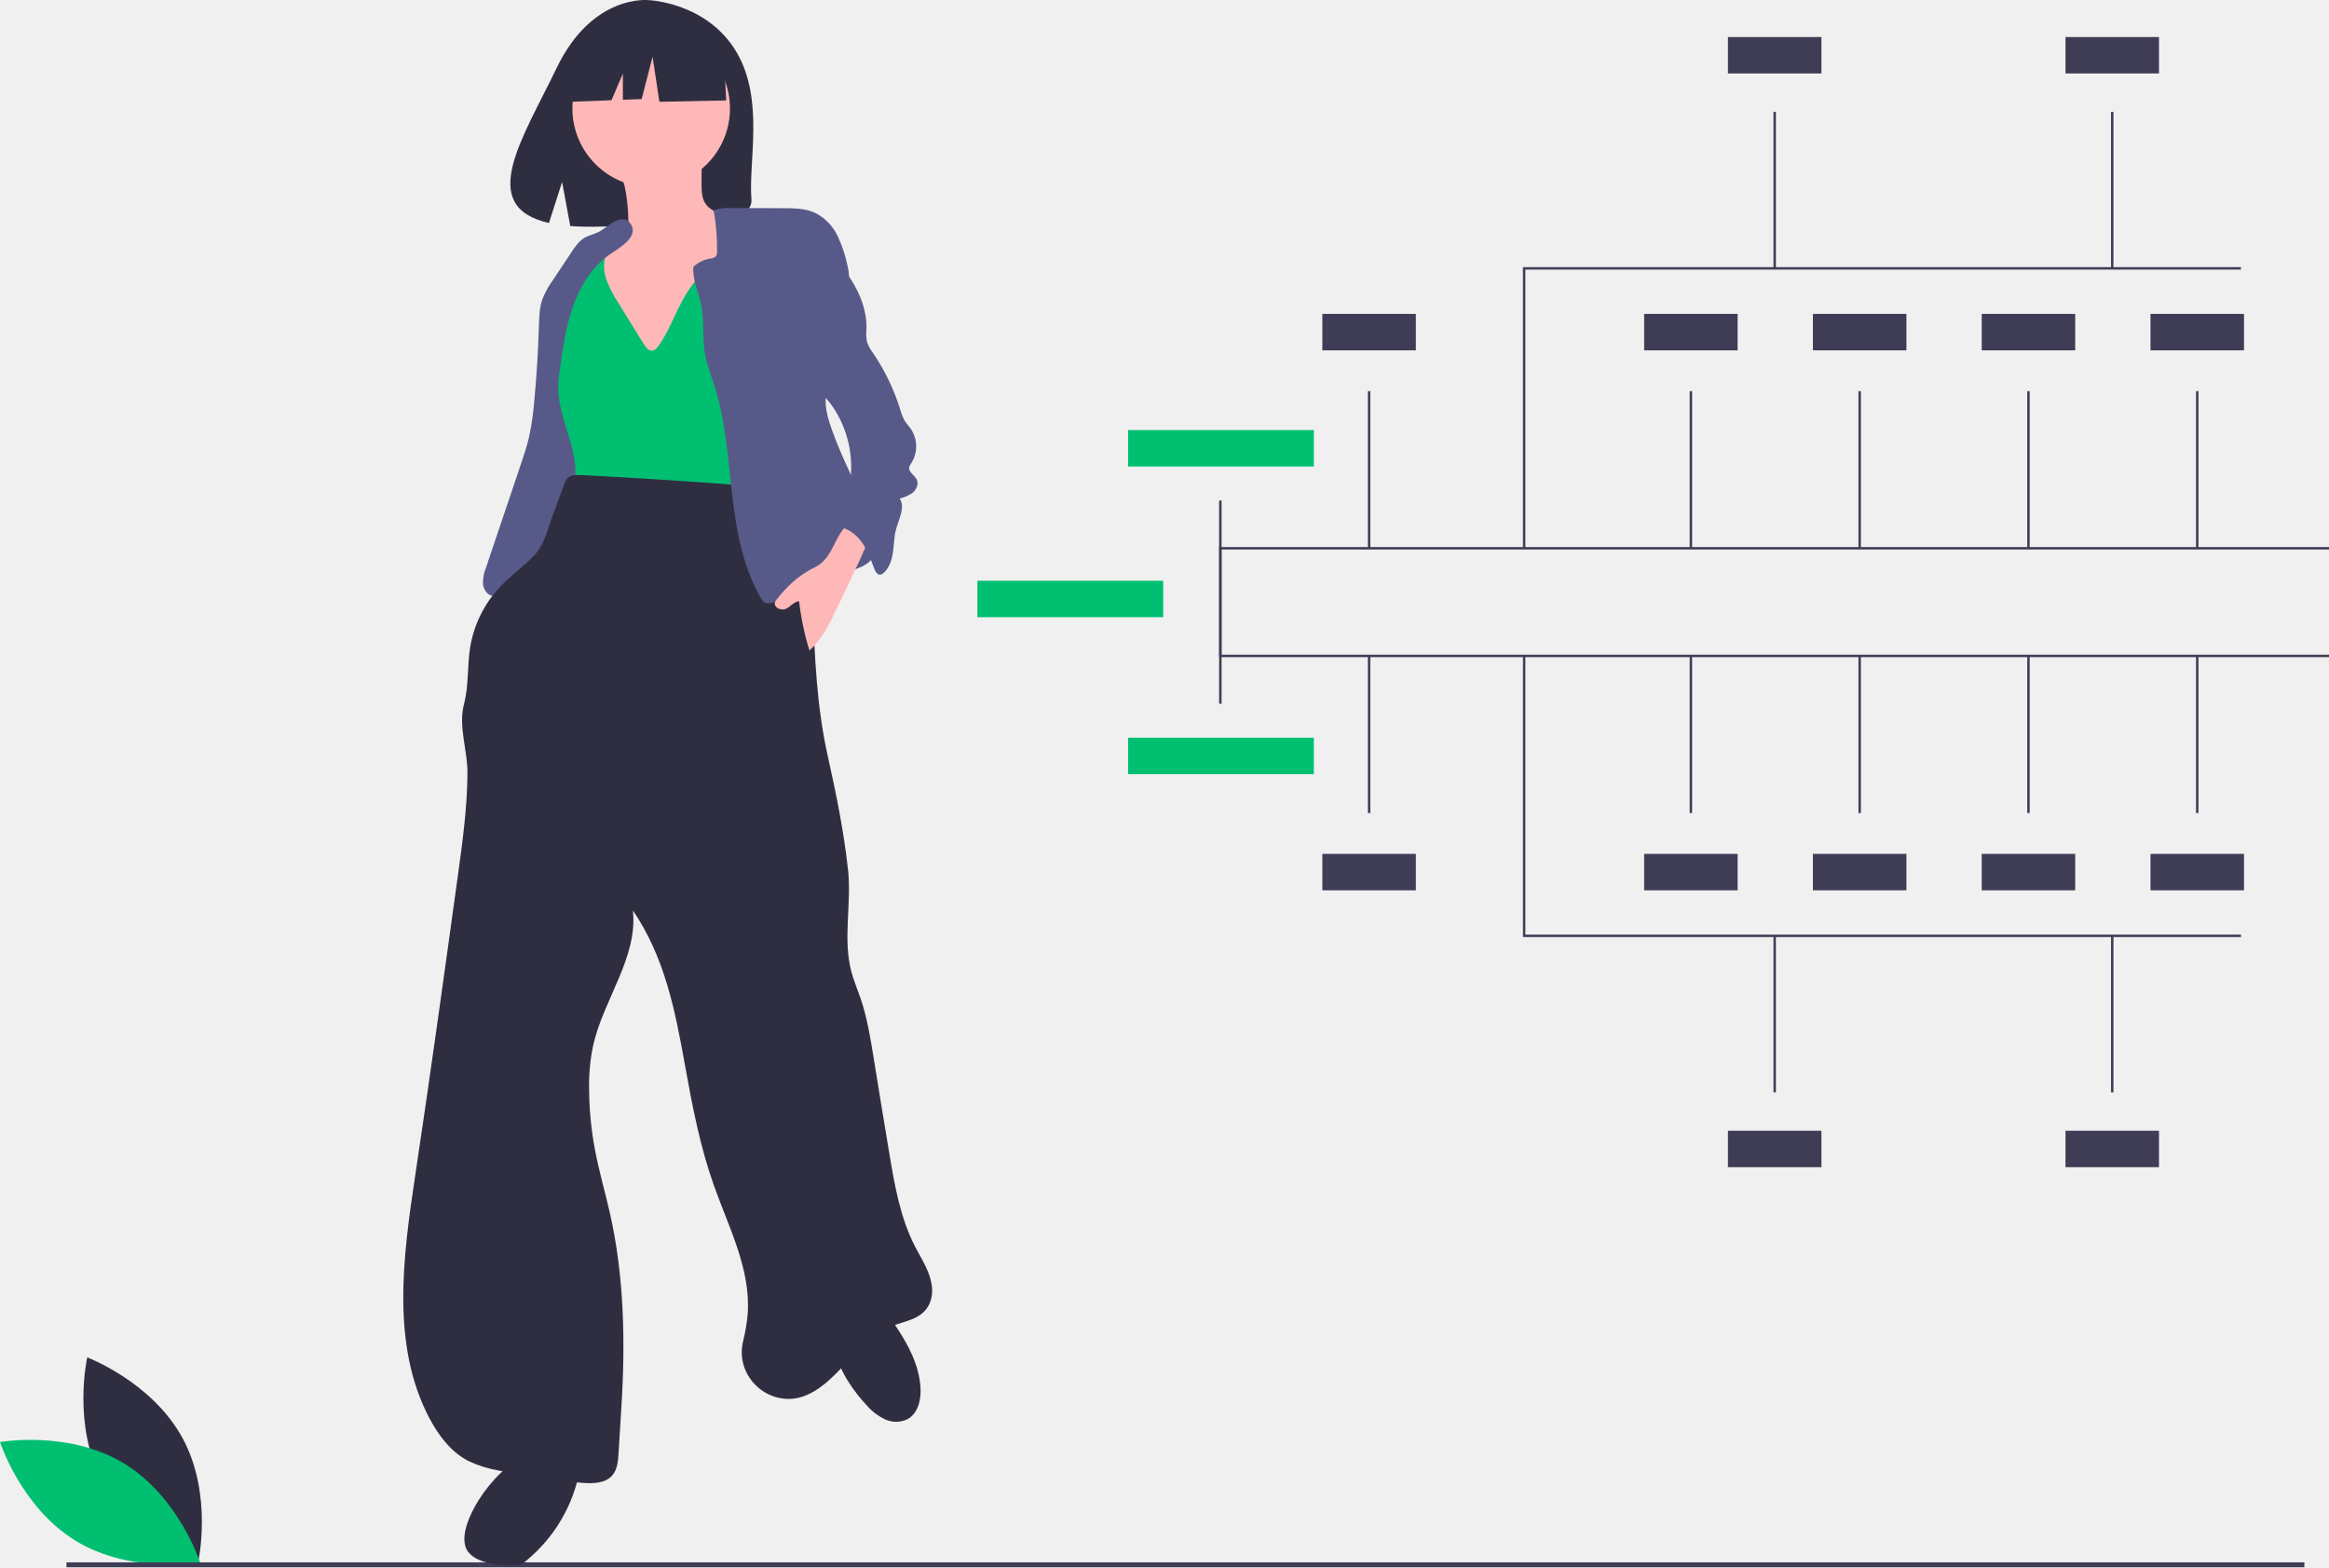
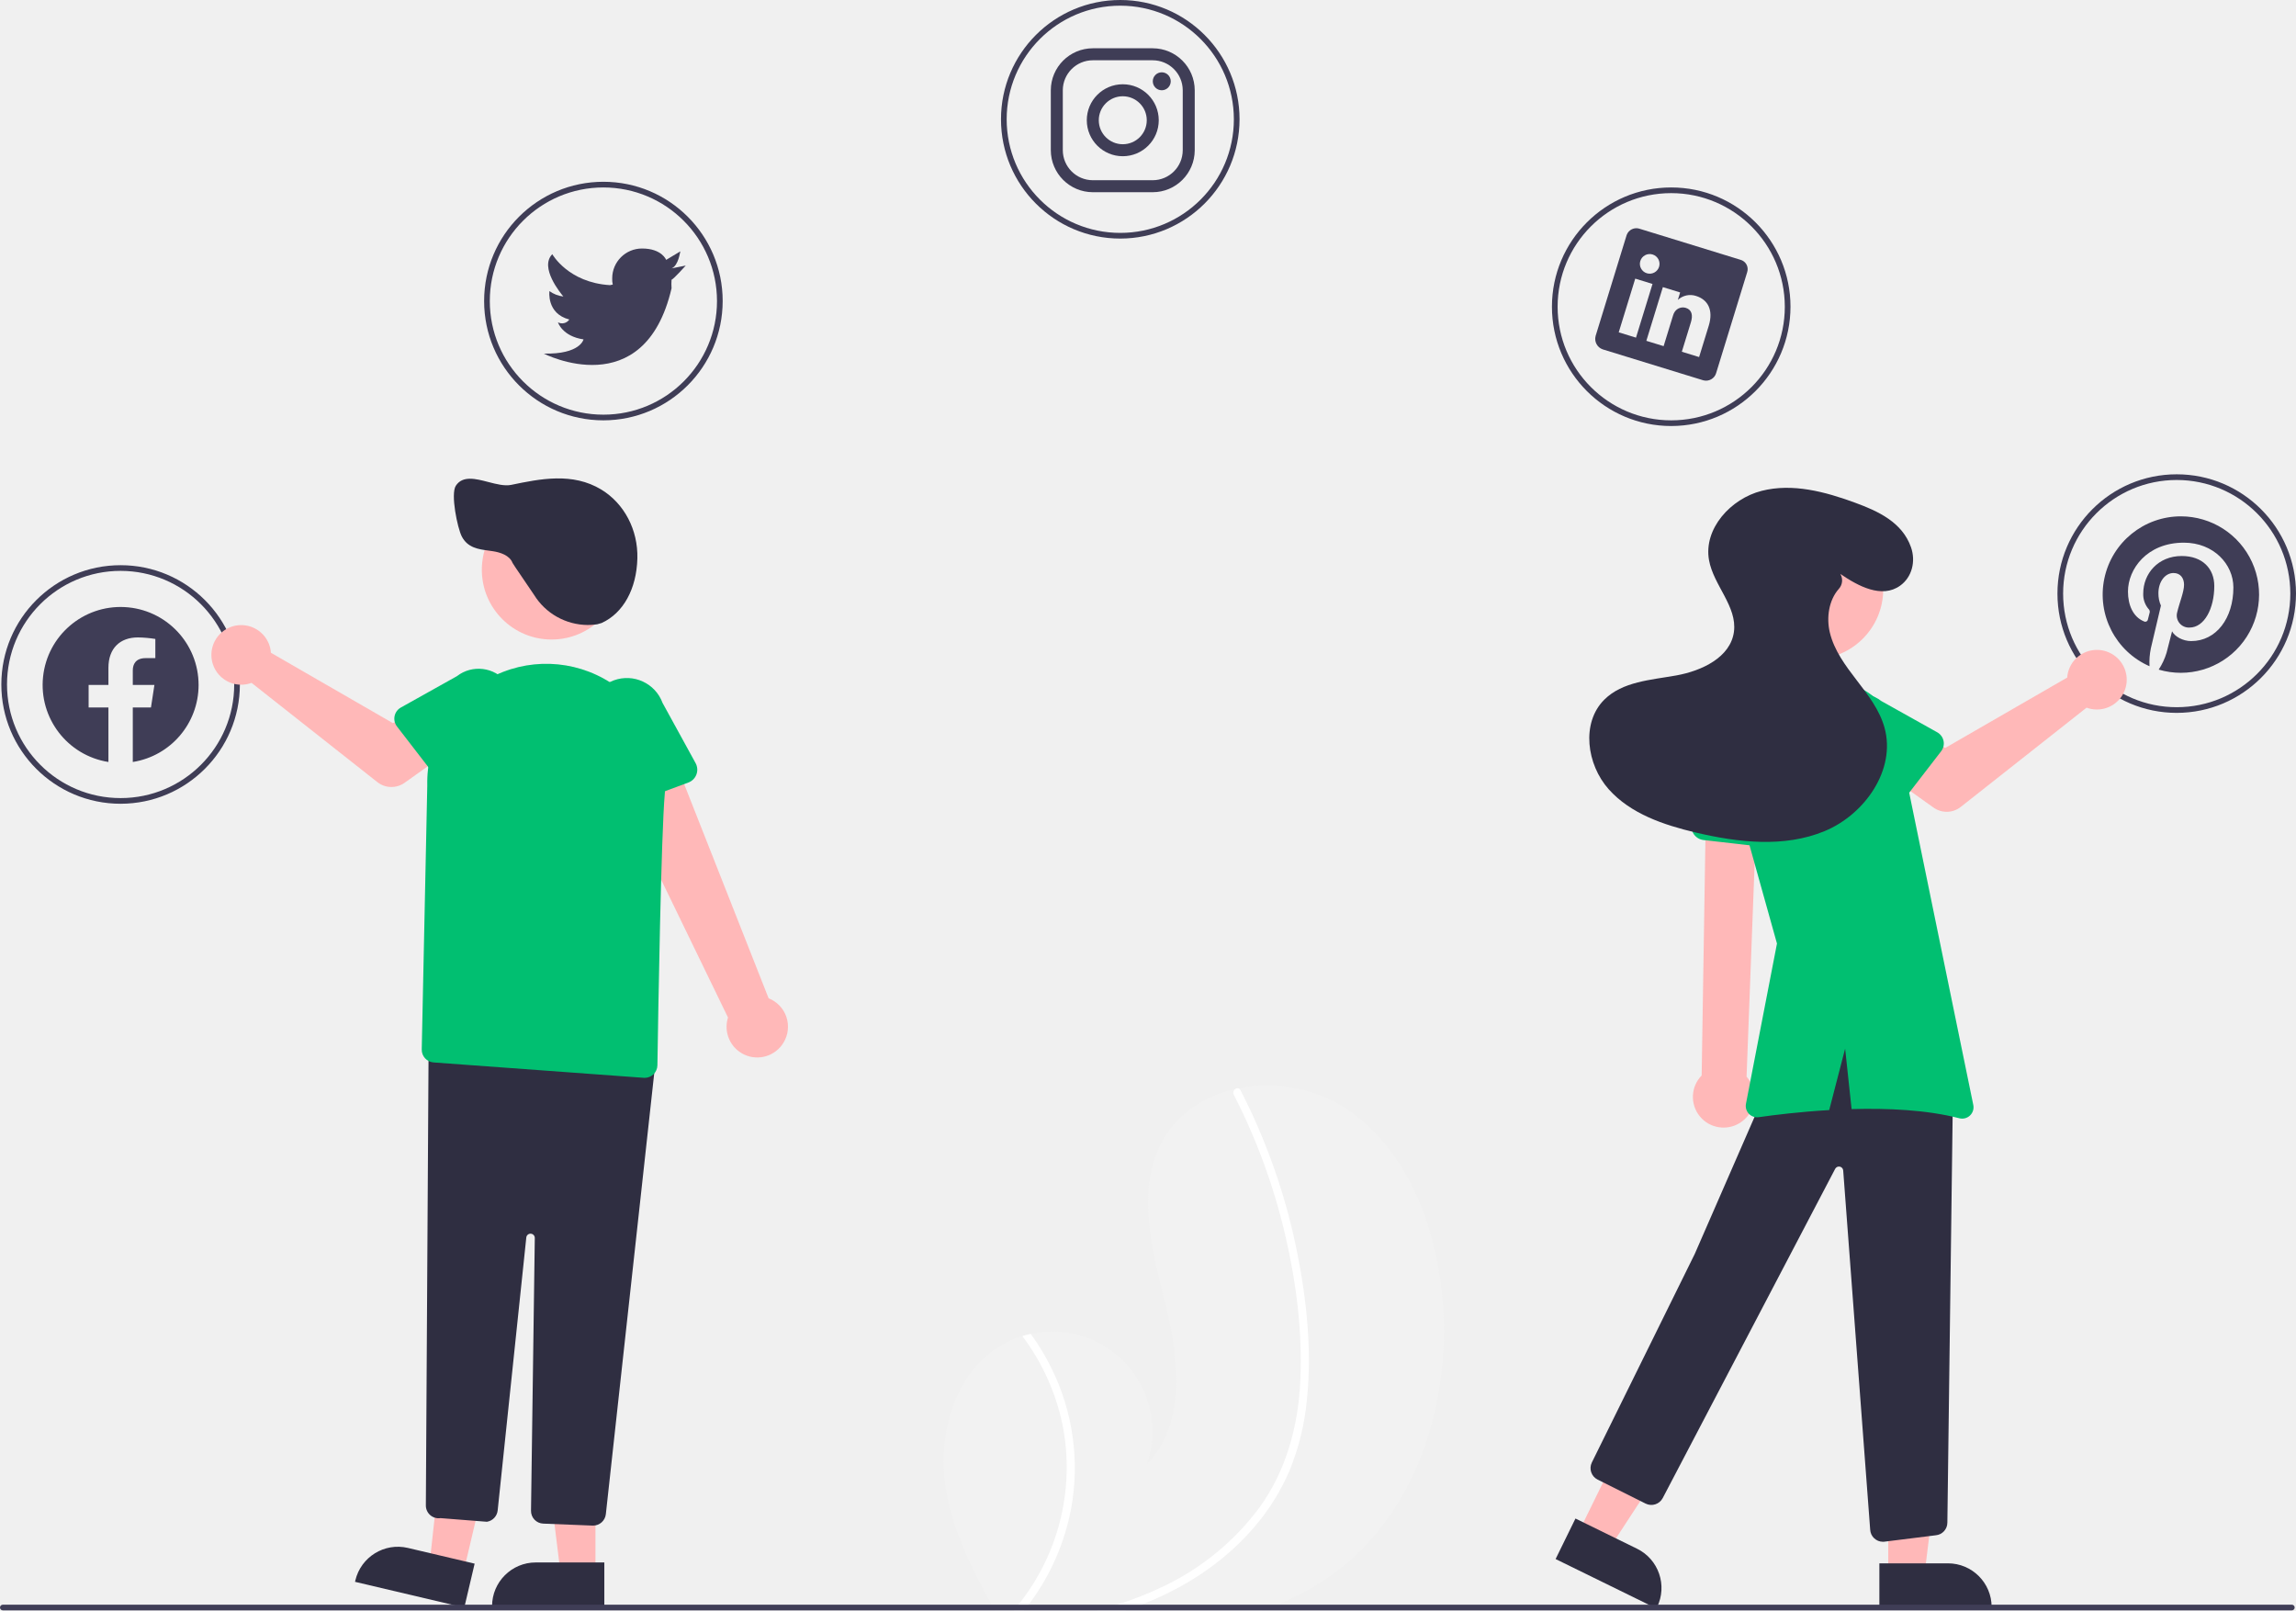
- <svg xmlns="http://www.w3.org/2000/svg" id="a3d63ade-9d52-45e1-91e7-e418fb2122b3" data-name="Layer 1" width="946" height="636.547" viewBox="0 0 946 636.547">
-   <path d="M168.634,733.568c12.428,23.049,38.806,32.944,38.806,32.944s6.227-27.475-6.201-50.524-38.806-32.944-38.806-32.944S156.206,710.519,168.634,733.568Z" transform="translate(-127 -131.7265)" fill="#2f2e41" />
-   <path d="M177.177,725.985c22.438,13.5,31.08,40.314,31.08,40.314s-27.738,4.927-50.177-8.573S127,717.412,127,717.412,154.738,712.485,177.177,725.985Z" transform="translate(-127 -131.7265)" fill="#01bf71" />
-   <rect x="27" y="634.547" width="909" height="2" fill="#3f3d56" />
-   <rect x="458.203" y="174.67" width="75.463" height="14.797" fill="#01bf71" />
-   <rect x="397" y="235.873" width="75.463" height="14.797" fill="#01bf71" />
-   <rect x="537.118" y="346.805" width="37.978" height="14.797" fill="#3f3d56" />
-   <rect x="667.822" y="346.805" width="37.978" height="14.797" fill="#3f3d56" />
-   <rect x="736.38" y="346.805" width="37.978" height="14.797" fill="#3f3d56" />
-   <rect x="701.855" y="459.26" width="37.978" height="14.797" fill="#3f3d56" />
-   <rect x="838.971" y="459.26" width="37.978" height="14.797" fill="#3f3d56" />
-   <rect x="804.938" y="346.805" width="37.978" height="14.797" fill="#3f3d56" />
-   <rect x="873.496" y="346.805" width="37.978" height="14.797" fill="#3f3d56" />
-   <polygon points="946 266.903 495.194 266.903 495.194 203.277 496.181 203.277 496.181 265.916 946 265.916 946 266.903" fill="#3f3d56" />
-   <polygon points="910.241 380.591 618.589 380.591 618.589 266.594 619.576 266.594 619.576 379.604 910.241 379.604 910.241 380.591" fill="#3f3d56" />
-   <rect x="555.614" y="266.656" width="0.986" height="63.564" fill="#3f3d56" />
-   <rect x="686.318" y="266.656" width="0.986" height="63.564" fill="#3f3d56" />
-   <rect x="754.876" y="266.656" width="0.986" height="63.564" fill="#3f3d56" />
-   <rect x="823.434" y="266.656" width="0.986" height="63.564" fill="#3f3d56" />
-   <rect x="891.992" y="266.656" width="0.986" height="63.564" fill="#3f3d56" />
-   <rect x="720.351" y="380.097" width="0.986" height="63.564" fill="#3f3d56" />
-   <rect x="857.466" y="380.097" width="0.986" height="63.564" fill="#3f3d56" />
-   <rect x="458.203" y="299.627" width="75.463" height="14.797" fill="#01bf71" />
-   <rect x="537.118" y="127.492" width="37.978" height="14.797" fill="#3f3d56" />
-   <rect x="667.822" y="127.492" width="37.978" height="14.797" fill="#3f3d56" />
-   <rect x="736.38" y="127.492" width="37.978" height="14.797" fill="#3f3d56" />
-   <rect x="701.855" y="15.037" width="37.978" height="14.797" fill="#3f3d56" />
-   <rect x="838.971" y="15.037" width="37.978" height="14.797" fill="#3f3d56" />
-   <rect x="804.938" y="127.492" width="37.978" height="14.797" fill="#3f3d56" />
-   <rect x="873.496" y="127.492" width="37.978" height="14.797" fill="#3f3d56" />
-   <polygon points="946 222.191 495.194 222.191 495.194 285.817 496.181 285.817 496.181 223.178 946 223.178 946 222.191" fill="#3f3d56" />
-   <polygon points="910.241 108.503 618.589 108.503 618.589 222.5 619.576 222.5 619.576 109.49 910.241 109.49 910.241 108.503" fill="#3f3d56" />
-   <rect x="555.614" y="158.874" width="0.986" height="63.564" fill="#3f3d56" />
-   <rect x="686.318" y="158.874" width="0.986" height="63.564" fill="#3f3d56" />
-   <rect x="754.876" y="158.874" width="0.986" height="63.564" fill="#3f3d56" />
-   <rect x="823.434" y="158.874" width="0.986" height="63.564" fill="#3f3d56" />
-   <rect x="891.992" y="158.874" width="0.986" height="63.564" fill="#3f3d56" />
-   <rect x="720.351" y="45.433" width="0.986" height="63.564" fill="#3f3d56" />
-   <rect x="857.466" y="45.433" width="0.986" height="63.564" fill="#3f3d56" />
-   <path d="M426.13,152.85c-11.902-20.111-35.449-21.048-35.449-21.048s-22.945-2.934-37.664,27.694c-13.719,28.548-32.654,56.112-3.048,62.795l5.348-16.644,3.312,17.883a115.838,115.838,0,0,0,12.667.216c31.705-1.024,61.9.299,60.928-11.078C430.93,197.546,437.582,172.201,426.13,152.85Z" transform="translate(-127 -131.7265)" fill="#2f2e41" />
-   <path d="M382.223,221.369c.058,2.264.04,4.651-1.084,6.616-2.23,3.896-7.674,4.479-10.948,7.55-3.443,3.229-3.833,8.47-3.997,13.188-.172,4.932-.317,10.027,1.483,14.622a35.546,35.546,0,0,0,4.153,7.135q2.999,4.323,6.053,8.606a37.158,37.158,0,0,0,3.624,4.548c3.646,3.714,8.648,5.77,13.642,7.237,3.227.948,6.711,1.686,9.912.656a18.977,18.977,0,0,0,5.764-3.544,30.887,30.887,0,0,0,6.525-6.324c2.688-3.9,3.433-8.782,3.99-13.485a291.002,291.002,0,0,0,1.918-41.921,10.274,10.274,0,0,0-.8-4.454c-1.658-3.238-6.099-3.929-8.439-6.714-2.001-2.381-2.082-5.779-2.065-8.889l.043-7.917a3.317,3.317,0,0,0-.385-1.929,3.268,3.268,0,0,0-2.271-1.06,76.557,76.557,0,0,0-14.895-.996c-4.042.124-11.797-.215-15.292,2.036-3.172,2.043.8,7.687,1.534,10.857A70.735,70.735,0,0,1,382.223,221.369Z" transform="translate(-127 -131.7265)" fill="#ffb8b8" />
-   <path d="M316.49,751.456c-1.027,3.495-1.504,7.571.63,10.524a10.628,10.628,0,0,0,4.498,3.295c4.454,1.94,9.44,2.322,14.293,2.097a6.749,6.749,0,0,0,5.056-1.941,62.288,62.288,0,0,0,21.547-36.757,3.485,3.485,0,0,0-.115-2.255,3.574,3.574,0,0,0-1.501-1.273,33.745,33.745,0,0,0-8.047-3.675C337.355,717.47,320.33,738.392,316.49,751.456Z" transform="translate(-127 -131.7265)" fill="#2f2e41" />
-   <path d="M479.008,702.475a22.821,22.821,0,0,0,7.533,5.737,10.576,10.576,0,0,0,9.207-.157c4.263-2.427,5.471-8.067,5.131-12.961-.629-9.052-4.953-17.209-9.922-24.603-1.572-2.339-5.052-9.302-8.107-9.389-1.451-.041-6.877,5.22-8.352,6.221-5.387,3.658-9.118,6.276-7.997,13.298C467.752,688.454,473.737,696.836,479.008,702.475Z" transform="translate(-127 -131.7265)" fill="#2f2e41" />
-   <circle cx="264.5" cy="44.047" r="32" fill="#ffb8b8" />
-   <path d="M378.323,255.035a46.813,46.813,0,0,1-4.991-9.693,15.738,15.738,0,0,1-.087-10.704c-3.458-2.006-8.153-.382-10.671,2.723s-3.289,7.267-3.511,11.259.013,8.042-.855,11.945c-1.922,8.634-9.054,15.732-9.584,24.561-.522,8.686,5.435,16.253,8.365,24.446a40.766,40.766,0,0,1,2.184,15.912c-.095,1.742-.204,3.728,1.025,4.966a5.663,5.663,0,0,0,2.215,1.193c14.14,4.975,29.412,5.405,44.397,5.785l24.749.627a7.888,7.888,0,0,0,4.37-.732c2.22-1.361,2.518-4.413,2.555-7.017.325-22.43-.629-44.856-1.583-67.268-.346-8.123-.697-16.294-2.42-24.24-.439-2.023-1.158-4.273-3.026-5.166-1.581-.756-3.457-.267-5.101.341a40.614,40.614,0,0,0-19.022,14.642c-5.078,7.228-7.576,15.898-12.546,23.18-3.607,5.285-5.692.679-8.095-3.213Q382.509,261.808,378.323,255.035Z" transform="translate(-127 -131.7265)" fill="#01bf71" />
-   <path d="M370.123,225.958c-1.904.936-4.054,1.343-5.867,2.446-2.169,1.321-3.644,3.503-5.051,5.619l-7.585,11.41a35.376,35.376,0,0,0-4.348,7.938c-1.184,3.461-1.264,7.186-1.375,10.842q-.462,15.255-1.896,30.459a109.446,109.446,0,0,1-2.107,14.537c-.904,3.887-2.181,7.676-3.457,11.457L324.383,362.33a15.743,15.743,0,0,0-1.21,6.561c.233,2.23,1.709,4.497,3.915,4.894a7.682,7.682,0,0,0,4.22-.853c5.366-2.24,10.692-4.893,14.823-8.984,6.791-6.725,9.522-16.42,11.992-25.652,1.311-4.898,2.631-9.866,2.626-14.936-.012-11.51-6.809-22.17-6.99-33.679a58.958,58.958,0,0,1,.842-9.329c1.211-8.382,2.469-16.828,5.372-24.784s7.605-15.484,14.519-20.374c3.315-2.344,12.215-7.039,8.74-12.429C379.768,217.39,373.512,224.293,370.123,225.958Z" transform="translate(-127 -131.7265)" fill="#575a88" />
-   <path d="M431.78,329.098q-34.398-2.667-68.857-4.436c-1.93-.099-4.126-.095-5.451,1.312a6.727,6.727,0,0,0-1.248,2.35l-4.907,13.235c-2.174,5.863-3.165,11.397-7.505,15.898s-9.504,8.152-13.789,12.706a46.86,46.86,0,0,0-12.074,24.637c-1.194,7.576-.515,15.428-2.473,22.844-2.413,9.14,1.459,18.658,1.398,28.111-.09,14.078-2.022,28.072-3.949,42.018-5.589,40.434-11.178,80.87-17.249,121.235-4.984,33.14-9.892,68.914,5.672,98.594,3.72,7.094,8.787,13.83,15.902,17.509a48.227,48.227,0,0,0,12.406,3.894,285.165,285.165,0,0,0,33.386,4.945c4.55.401,9.853.394,12.771-3.12,1.958-2.357,2.231-5.642,2.419-8.701l1.226-19.974c1.587-25.847,1.005-52.643-4.762-77.888-1.944-8.512-4.39-16.911-6.017-25.49a136.635,136.635,0,0,1-2.391-24.713,78.779,78.779,0,0,1,1.63-17.707c4.218-18.772,18.196-35.699,16.163-54.831,12.879,18.889,17.148,40.516,21.178,63.02,2.939,16.415,6.119,32.866,11.685,48.586,6.051,17.09,15.035,34.058,13.757,52.143a68.212,68.212,0,0,1-1.87,11.172c-3.659,15.179,11.803,28.16,26.061,21.795q.146-.065.292-.133c13.177-6.07,19.832-22.052,33.273-27.513,6.239-2.535,14.014-2.893,16.542-10.556a13.451,13.451,0,0,0,.553-5.485c-.591-6.198-4.123-11.212-6.871-16.539-5.996-11.621-8.269-24.747-10.426-37.644q-3.214-19.221-6.31-38.461c-1.349-8.386-2.694-16.823-5.451-24.857-1.207-3.517-2.681-6.947-3.648-10.537-3.613-13.413.124-27.704-1.387-41.513-1.699-15.533-4.819-30.958-8.235-46.206-4.425-19.751-5.329-40.102-6.04-60.33-.282-8.035-.577-16.267-3.605-23.715C449.309,344.249,440.882,335.861,431.78,329.098Z" transform="translate(-127 -131.7265)" fill="#2f2e41" />
-   <polygon points="293.868 19.185 270.604 6.999 238.479 11.984 231.832 41.341 248.378 40.704 253 29.919 253 40.526 260.634 40.233 265.066 23.062 267.835 41.341 294.976 40.787 293.868 19.185" fill="#2f2e41" />
-   <path d="M408.63,240.117a12.992,12.992,0,0,1,6.814-3.382,3.517,3.517,0,0,0,2.406-.968,3.024,3.024,0,0,0,.409-1.786,86.849,86.849,0,0,0-1.397-16.824,16.917,16.917,0,0,1,6.853-.931l21.541.06c4.332.012,8.816.056,12.757,1.853a20.296,20.296,0,0,1,9.216,9.436,54.465,54.465,0,0,1,4.166,12.741c2.56,11.055-6.63,22.181-7.451,33.498-.237,3.264.037,6.552-.263,9.811-.316,3.431-1.266,6.797-1.344,10.242-.096,4.26,1.145,8.432,2.576,12.445,4.371,12.262,10.596,23.771,15.647,35.769a29.861,29.861,0,0,1,2.578,8.65,11.174,11.174,0,0,1-2.376,8.482c-2.106,2.363-5.313,3.328-8.271,4.457a54.139,54.139,0,0,0-10.579,5.435,22.252,22.252,0,0,1-4.309,2.497,27.413,27.413,0,0,1-4.584,1.014c-3.991.76-7.76,2.369-11.616,3.647-1.271.421-2.738.789-3.887.101a4.684,4.684,0,0,1-1.502-1.788c-7.391-12.8-10.001-27.757-11.696-42.44s-2.63-29.603-7.124-43.684c-1.367-4.281-3.062-8.484-3.839-12.911-1.123-6.399-.282-13.024-1.437-19.417C410.893,250.458,408.239,245.863,408.63,240.117Z" transform="translate(-127 -131.7265)" fill="#575a88" />
-   <path d="M457.746,362.262c-6.413,3.067-11.487,7.945-15.78,13.611-.909,1.2.31,3.437,3.034,3.4,2.534-.034,4.048-3.283,6.582-3.317a110.048,110.048,0,0,0,4.189,19.973c5.056-4.44,8.083-10.689,10.979-16.762l5.725-12.004c2.102-4.407,4.205-8.816,6.099-13.316a9.607,9.607,0,0,0,.939-3.356c.249-7.744-7.386-7.791-10.679-2.945C465.234,352.847,464.112,359.217,457.746,362.262Z" transform="translate(-127 -131.7265)" fill="#ffb8b8" />
-   <path d="M459.063,229.123c4.895,5.087,9.825,10.216,13.625,16.166s6.44,12.847,6.263,19.904a18.99,18.99,0,0,0,.194,5.359,15.276,15.276,0,0,0,2.438,4.512,85.942,85.942,0,0,1,11.045,22.89,20.096,20.096,0,0,0,1.808,4.609c.723,1.183,1.709,2.182,2.506,3.317a12.716,12.716,0,0,1,.218,13.935,4.672,4.672,0,0,0-.862,1.7c-.328,1.944,2.112,3.114,3.009,4.87.91,1.78.039,4.055-1.47,5.367a13.63,13.63,0,0,1-5.429,2.427c2.524,3.614-.539,8.694-1.567,12.981-.719,3-.71,6.124-1.18,9.172s-1.529,6.184-3.878,8.184a2.429,2.429,0,0,1-1.068.598c-1.303.254-2.19-1.253-2.646-2.499-1.42-3.881-2.853-7.837-5.356-11.125s-6.297-5.863-10.429-5.85a5.565,5.565,0,0,1,.405-5.078c.828-1.562,2.042-2.885,2.955-4.398a20.242,20.242,0,0,0,2.325-6.644,43.596,43.596,0,0,0-5.756-31.096,29.778,29.778,0,0,0-4.803-6.004c-2.018-1.891-4.378-3.411-6.241-5.455a21.325,21.325,0,0,1-4.966-12.05,63.537,63.537,0,0,1,.35-13.22c.838-8.697,1.915-17.407,3.157-26.055a9.718,9.718,0,0,1,.862-3.254C455.545,230.567,457.195,230.001,459.063,229.123Z" transform="translate(-127 -131.7265)" fill="#575a88" />
+ <svg xmlns="http://www.w3.org/2000/svg" id="ae72d77f-f397-4021-826a-c0dbbd2dad22" data-name="Layer 1" width="808.47" height="567" viewBox="0 0 808.47 567">
+   <path d="M664.875,720.92a90.428,90.428,0,0,1-19.39,10.58c-1.8.72-3.61,1.39-5.45,2H546.105c-.38-.66-.75-1.33-1.13-2-7.62-13.64-14.53-27.81-16.49-43.22-2.35-18.5,4.24-39.45,20.53-48.54a32.585,32.585,0,0,1,6.74-2.82c.97-.3,1.96-.54,2.96-.75a35.216,35.216,0,0,1,40.95,45.78c13.81-14.16,11.23-37.12,6.47-56.31-4.77-19.19-10.55-40.55-.84-57.79,5.39-9.59,14.88-15.54,25.52-17.94.33-.07.66-.14.98-.2a51.406,51.406,0,0,1,36.93,6.47c20.36,12.82,30.81,37.15,34.2,60.97C708.395,655.49,696.295,698.27,664.875,720.92Z" transform="translate(-195.7651 -166.5)" fill="#f2f2f2" />
+   <path d="M566.085,648.39a79.151,79.151,0,0,1,6.84,49.29,81.305,81.305,0,0,1-14.96,33.82c-.51.68-1.03,1.35-1.56,2h-3.71c.57-.65,1.13-1.32,1.66-2a77.294,77.294,0,0,0,15.94-61.25,78.028,78.028,0,0,0-14.54-33.33c.97-.3,1.96-.54,2.96-.75A79.959,79.959,0,0,1,566.085,648.39Z" transform="translate(-195.7651 -166.5)" fill="#fff" />
+   <path d="M655.945,659.46a87.389,87.389,0,0,1-6.03,24.62,75.879,75.879,0,0,1-11.78,19.24c-9.93,11.95-23.07,20.94-37.34,26.92q-1.56.66-3.15,1.26c-1.84.72-3.7,1.38-5.57,2H581.945c2.39-.6,4.77-1.27,7.12-2a118.811,118.811,0,0,0,16.31-6.43,90.565,90.565,0,0,0,33.88-27.79c9.49-13.1,13.68-28.85,14.4-44.86.76-17.13-1.47-34.57-5.38-51.24a214.82,214.82,0,0,0-18.07-49.23,1.545,1.545,0,0,1,.61-2.04,1.336,1.336,0,0,1,.98-.2,1.145,1.145,0,0,1,.76.64c.99,1.93,1.96,3.86,2.89,5.81a218.027,218.027,0,0,1,17.03,51.08C655.905,624.28,657.745,642.11,655.945,659.46Z" transform="translate(-195.7651 -166.5)" fill="#fff" />
+   <path d="M238.235,449.5a42,42,0,1,1,42-42A42.048,42.048,0,0,1,238.235,449.5Zm0-82a40,40,0,1,0,40,40A40.045,40.045,0,0,0,238.235,367.5Z" transform="translate(-195.7651 -166.5)" fill="#3f3d56" />
+   <path d="M408.235,314.5a42,42,0,1,1,42-42A42.048,42.048,0,0,1,408.235,314.5Zm0-82a40,40,0,1,0,40,40A40.045,40.045,0,0,0,408.235,232.5Z" transform="translate(-195.7651 -166.5)" fill="#3f3d56" />
+   <path d="M590.235,250.5a42,42,0,1,1,42-42A42.048,42.048,0,0,1,590.235,250.5Zm0-82a40,40,0,1,0,40,40A40.045,40.045,0,0,0,590.235,168.5Z" transform="translate(-195.7651 -166.5)" fill="#3f3d56" />
+   <path d="M784.235,316.5a42,42,0,1,1,42-42A42.048,42.048,0,0,1,784.235,316.5Zm0-82a40,40,0,1,0,40,40A40.045,40.045,0,0,0,784.235,234.5Z" transform="translate(-195.7651 -166.5)" fill="#3f3d56" />
+   <path d="M962.235,417.5a42,42,0,1,1,42-42A42.048,42.048,0,0,1,962.235,417.5Zm0-82a40,40,0,1,0,40,40A40.045,40.045,0,0,0,962.235,335.5Z" transform="translate(-195.7651 -166.5)" fill="#3f3d56" />
+   <path d="M432.235,260.998l5-1s-4.2,4.7-5,5h0a20.124,20.124,0,0,0,0,3c-9.6,41.2-45,23-45,23,12.9.3,14-5,14-5-7.5-1.1-9-6-9-6a3.09,3.09,0,0,0,4-1c-8.1-2.1-7-10-7-10a10.4,10.4,0,0,0,4.9,1.9c-.9-1.1-8.5-10.2-3.9-14.9,0,0,5.6,10,20.3,10.9l1-.2a7.85,7.85,0,0,1-.2-2.2,10.5,10.5,0,0,1,10.5-10.5c7,0,8.5,4,8.5,4l5-3C435.235,254.998,434.735,259.998,432.235,260.998Z" transform="translate(-195.7651 -166.5)" fill="#3f3d56" />
+   <polygon points="555.799 539.633 566.808 545.029 592.86 505.136 576.613 497.172 555.799 539.633" fill="#ffb8b8" />
+   <path d="M750.518,701.163l21.679,10.627.001 0a15.386,15.386,0,0,1,7.043,20.588l-.22.449-35.495-17.399Z" transform="translate(-195.7651 -166.5)" fill="#2f2e41" />
+   <polygon points="664.893 558.443 677.153 558.442 682.985 511.155 664.891 511.155 664.893 558.443" fill="#ffb8b8" />
+   <path d="M857.531,716.94l24.144-.001h.001A15.386,15.386,0,0,1,897.062,732.326v.5l-39.531.001Z" transform="translate(-195.7651 -166.5)" fill="#2f2e41" />
+   <circle cx="638.559" cy="207.528" r="24.561" fill="#ffb8b8" />
+   <path d="M858.782,709.346a4.5,4.5,0,0,1-4.49-4.304l-9.494-126.361a1.5,1.5,0,0,0-2.828-.647L781.238,693.976a4.523,4.523,0,0,1-5.999,1.937l-16.93-8.465a4.509,4.509,0,0,1-2.023-6.016L792.525,608l24.003-55.005c9.265-18.249,19.103-27.653,30.076-28.75,11.258-1.124,23.281,6.617,36.762,23.667l.11.139-.002.177-2,154.357a4.479,4.479,0,0,1-4.08,4.474l-18.171,2.266Q859.001,709.346,858.782,709.346Z" transform="translate(-195.7651 -166.5)" fill="#2f2e41" />
+   <path d="M808.401,561.878A10.743,10.743,0,0,0,810.77,545.577l3.704-97.855-18,2.243-1.518,95.199a10.801,10.801,0,0,0,13.446,16.714Z" transform="translate(-195.7651 -166.5)" fill="#ffb8b8" />
+   <path d="M819.788,465.022,795.616,462.275a4.817,4.817,0,0,1-4.111-6.025l6.241-23.438a13.377,13.377,0,0,1,26.575,3.099l.826,24.162a4.817,4.817,0,0,1-5.358,4.949Z" transform="translate(-195.7651 -166.5)" fill="#01bf71" />
+   <path d="M923.914,403.422a10.527,10.527,0,0,0-.239,1.64l-42.957,24.782L870.276,423.833l-11.131,14.572,17.45,12.438a8,8,0,0,0,9.598-.234l44.297-34.946a10.497,10.497,0,1,0-6.576-12.241Z" transform="translate(-195.7651 -166.5)" fill="#ffb8b8" />
+   <path d="M879.281,431.018l-13.884,17.994a4.5,4.5,0,0,1-6.804.373l-15.717-16.321A12.497,12.497,0,0,1,858.203,413.319l19.713,11.023a4.5,4.5,0,0,1,1.365,6.676Z" transform="translate(-195.7651 -166.5)" fill="#01bf71" />
+   <path d="M890.607,555.563,863.953,425.734a24.345,24.345,0,0,0-27.85-19.118l-8.889,1.482a23.838,23.838,0,0,0-15.479,9.658h0a33.29,33.29,0,0,0-4.973,28.31l14.712,52.655-10.918,56.412a3.996,3.996,0,0,0,4.487,4.72c5.466-.782,14.477-1.898,24.825-2.507l5.606-21.626,2.28,21.282c12.712-.356,26.512.267,37.896,3.225A4.003,4.003,0,0,0,890.607,555.563Z" transform="translate(-195.7651 -166.5)" fill="#01bf71" />
+   <path d="M843.775,368.564c6.313,4.321,14.601,8.762,21.049,4.161,4.234-3.021,5.567-8.615,3.851-13.525-3.087-8.829-11.569-12.715-19.681-15.695-10.544-3.873-22.026-6.954-32.911-4.181s-20.506,13.313-18.541,24.373c1.58,8.894,9.97,16.295,8.779,25.25-1.199,9.012-11.334,13.756-20.281,15.367s-18.96,2.128-25.391,8.555c-8.203,8.199-6.155,22.853,1.564,31.51s19.367,12.58,30.654,15.248c14.955,3.534,31.129,5.392,45.332-.474s25.256-21.654,21.141-36.46c-1.738-6.254-5.832-11.539-9.789-16.685s-7.963-10.526-9.472-16.839c-1.258-5.261-.327-11.369,3.162-15.315a4.437,4.437,0,0,0,.594-5.186Z" transform="translate(-195.7651 -166.5)" fill="#2f2e41" />
+   <path d="M601.674,187.723a10.59,10.59,0,0,1,10.558,10.559V219.396a10.59,10.59,0,0,1-10.558,10.558H580.559a10.59,10.59,0,0,1-10.559-10.558V198.281a10.59,10.59,0,0,1,10.559-10.559h21.115m0-4.223H580.559a14.824,14.824,0,0,0-14.781,14.781V219.396a14.824,14.824,0,0,0,14.781,14.781h21.115A14.824,14.824,0,0,0,616.455,219.396V198.281A14.824,14.824,0,0,0,601.674,183.5Z" transform="translate(-195.7651 -166.5)" fill="#3f3d56" />
+   <path d="M604.841,198.281a3.161,3.161,0,1,1,.014,0Q604.848,198.281,604.841,198.281Z" transform="translate(-195.7651 -166.5)" fill="#3f3d56" />
+   <path d="M591.117,200.392a8.447,8.447,0,1,1-8.447,8.447,8.447,8.447,0,0,1,8.447-8.447m0-4.223A12.669,12.669,0,1,0,603.786,208.839,12.669,12.669,0,0,0,591.117,196.169Z" transform="translate(-195.7651 -166.5)" fill="#3f3d56" />
+   <polygon points="163.168 553.731 151.235 550.919 156.4 503.554 174.012 507.704 163.168 553.731" fill="#ffb8b8" />
+   <path d="M359.251,732.515l-38.477-9.065.115-.487a15.386,15.386,0,0,1,18.504-11.448l.001 0,23.5,5.537Z" transform="translate(-195.7651 -166.5)" fill="#2f2e41" />
+   <polygon points="209.67 554.131 197.41 554.131 191.578 506.843 209.672 506.844 209.67 554.131" fill="#ffb8b8" />
+   <path d="M408.561,732.515l-39.531-.001v-.5a15.386,15.386,0,0,1,15.386-15.386h.001l24.144.001Z" transform="translate(-195.7651 -166.5)" fill="#2f2e41" />
+   <path d="M471.649,533.616a10.743,10.743,0,0,0-5.235-15.619L430.52,426.974l-19.97,12.123,41.562,85.661a10.801,10.801,0,0,0,19.537,8.858Z" transform="translate(-195.7651 -166.5)" fill="#ffb8b8" />
+   <path d="M438.148,442.027l-22.815,8.445a4.817,4.817,0,0,1-6.386-3.525l-4.996-23.734a13.377,13.377,0,0,1,25.118-9.214L440.7,435.194a4.817,4.817,0,0,1-2.551,6.833Z" transform="translate(-195.7651 -166.5)" fill="#01bf71" />
+   <path d="M404.621,703.655q-.09,0-.18-.003l-17.377-.695a4.474,4.474,0,0,1-4.32-4.559l1.333-96a1.5,1.5,0,0,0-2.992-.178l-10.081,96.105a4.514,4.514,0,0,1-3.736,3.97l-.06.01-16.314-1.282A4.5,4.5,0,0,1,345.717,696.549l.975-162.779,80.051,5.066L409.093,699.647A4.515,4.515,0,0,1,404.621,703.655Z" transform="translate(-195.7651 -166.5)" fill="#2f2e41" />
+   <circle cx="194.223" cy="200.609" r="24.561" fill="#ffb8b8" />
+   <path d="M422.763,546.003q-.169,0-.34-.012l-73.984-5.413a4.499,4.499,0,0,1-4.171-4.583l1.951-92.904a41.909,41.909,0,1,1,83.639,2.786c-1.294,14.318-2.323,76.87-2.607,95.7a4.495,4.495,0,0,1-4.488,4.426Z" transform="translate(-195.7651 -166.5)" fill="#01bf71" />
+   <path d="M290.918,394.692a10.527,10.527,0,0,1,.239,1.64l42.957,24.782,10.441-6.011,11.131,14.572-17.45,12.438a8,8,0,0,1-9.598-.234L284.342,406.933a10.497,10.497,0,1,1,6.576-12.241Z" transform="translate(-195.7651 -166.5)" fill="#ffb8b8" />
+   <path d="M334.705,418.637a4.495,4.495,0,0,1,2.211-3.025l19.713-11.023A12.497,12.497,0,0,1,371.956,424.333l-15.717,16.321a4.5,4.5,0,0,1-6.804-.373l-13.884-17.994A4.495,4.495,0,0,1,334.705,418.637Z" transform="translate(-195.7651 -166.5)" fill="#01bf71" />
+   <path d="M402.681,386.554a22.371,22.371,0,0,1-18.848-10.584c-.216-.339-1.398-2.075-2.767-4.085-3.847-5.648-4.749-6.992-4.825-7.189-1.041-2.686-4.345-3.723-6.933-4.12-.483-.074-.973-.14-1.464-.206-3.646-.488-7.415-.993-9.482-5-1.516-2.94-3.995-14.914-2.091-17.84,2.387-3.67,6.971-2.479,11.404-1.325,2.836.736,5.769,1.499,8.106,1.013,10.129-2.107,21.61-4.496,31.749,1.679,8.07,4.913,12.923,14.192,12.667,24.217-.275,10.765-4.97,19.262-12.559,22.73l-1.58.46-.889.109A21.991,21.991,0,0,1,402.681,386.554Z" transform="translate(-195.7651 -166.5)" fill="#2f2e41" />
+   <path d="M963.706,348.299a27.544,27.544,0,0,0-11.054,52.772,24.391,24.391,0,0,1,.48-6.32c.529-2.238,3.541-15.013,3.541-15.013a10.515,10.515,0,0,1-.885-4.353c0-4.082,2.361-7.131,5.312-7.131,2.508,0,3.713,1.881,3.713,4.131,0,2.521-1.611,6.283-2.434,9.775a4.258,4.258,0,0,0,4.353,5.299c5.213,0,8.73-6.701,8.73-14.644,0-6.037-4.07-10.549-11.459-10.549-8.349,0-13.562,6.234-13.562,13.193a7.939,7.939,0,0,0,1.82,5.398,1.346,1.346,0,0,1,.393,1.537c-.135.504-.43,1.721-.566,2.213a.946.946,0,0,1-1.377.689c-3.848-1.574-5.644-5.779-5.644-10.525,0-7.82,6.603-17.201,19.685-17.201,10.513,0,17.435,7.611,17.435,15.775,0,10.808-6.012,18.873-14.865,18.873-2.975,0-5.767-1.611-6.726-3.43,0,0-1.598,6.344-1.943,7.574a22.892,22.892,0,0,1-2.766,5.902,27.546,27.546,0,1,0,7.82-53.964Z" transform="translate(-195.7651 -166.5)" fill="#3f3d56" />
+   <path d="M808.612,257.967l-35.424-10.899a3.622,3.622,0,0,0-4.644,2.19l-10.923,35.503a3.907,3.907,0,0,0,2.508,4.753l35.414,10.895a3.709,3.709,0,0,0,4.524-2.59l10.923-35.503A3.405,3.405,0,0,0,808.612,257.967Zm-36.779,27.414-6.081-1.871,5.817-18.906,6.081,1.871Zm3.871-22.652-.044-.013a3.459,3.459,0,1,1,.044.013Zm18.352,29.489-6.081-1.871,3.18-10.338c.762-2.477.398-4.441-1.802-5.118a3.479,3.479,0,0,0-3.809,1.285,4.286,4.286,0,0,0-.67,1.428l-3.313,10.769-6.081-1.871,5.817-18.906,6.081,1.871-.809,2.631a6.442,6.442,0,0,1,6.429-1.386c3.992,1.228,6.202,4.788,4.457,10.461Z" transform="translate(-195.7651 -166.5)" fill="#3f3d56" />
+   <path d="M265.691,407.665a27.456,27.456,0,1,0-31.746,27.124v-19.185h-6.973v-7.939h6.973v-6.05c0-6.88,4.1-10.683,10.371-10.683a42.193,42.193,0,0,1,6.147.537v6.757h-3.464c-3.409,0-4.475,2.116-4.475,4.29v5.15h7.614l-1.216,7.939h-6.398v19.186a27.464,27.464,0,0,0,23.167-27.126Z" transform="translate(-195.7651 -166.5)" fill="#3f3d56" fill-rule="evenodd" />
+   <path d="M1003.765,732.5a1.003,1.003,0,0,1-1,1h-806a1,1,0,1,1,0-2h806A1.003,1.003,0,0,1,1003.765,732.5Z" transform="translate(-195.7651 -166.5)" fill="#3f3d56" />
</svg>
